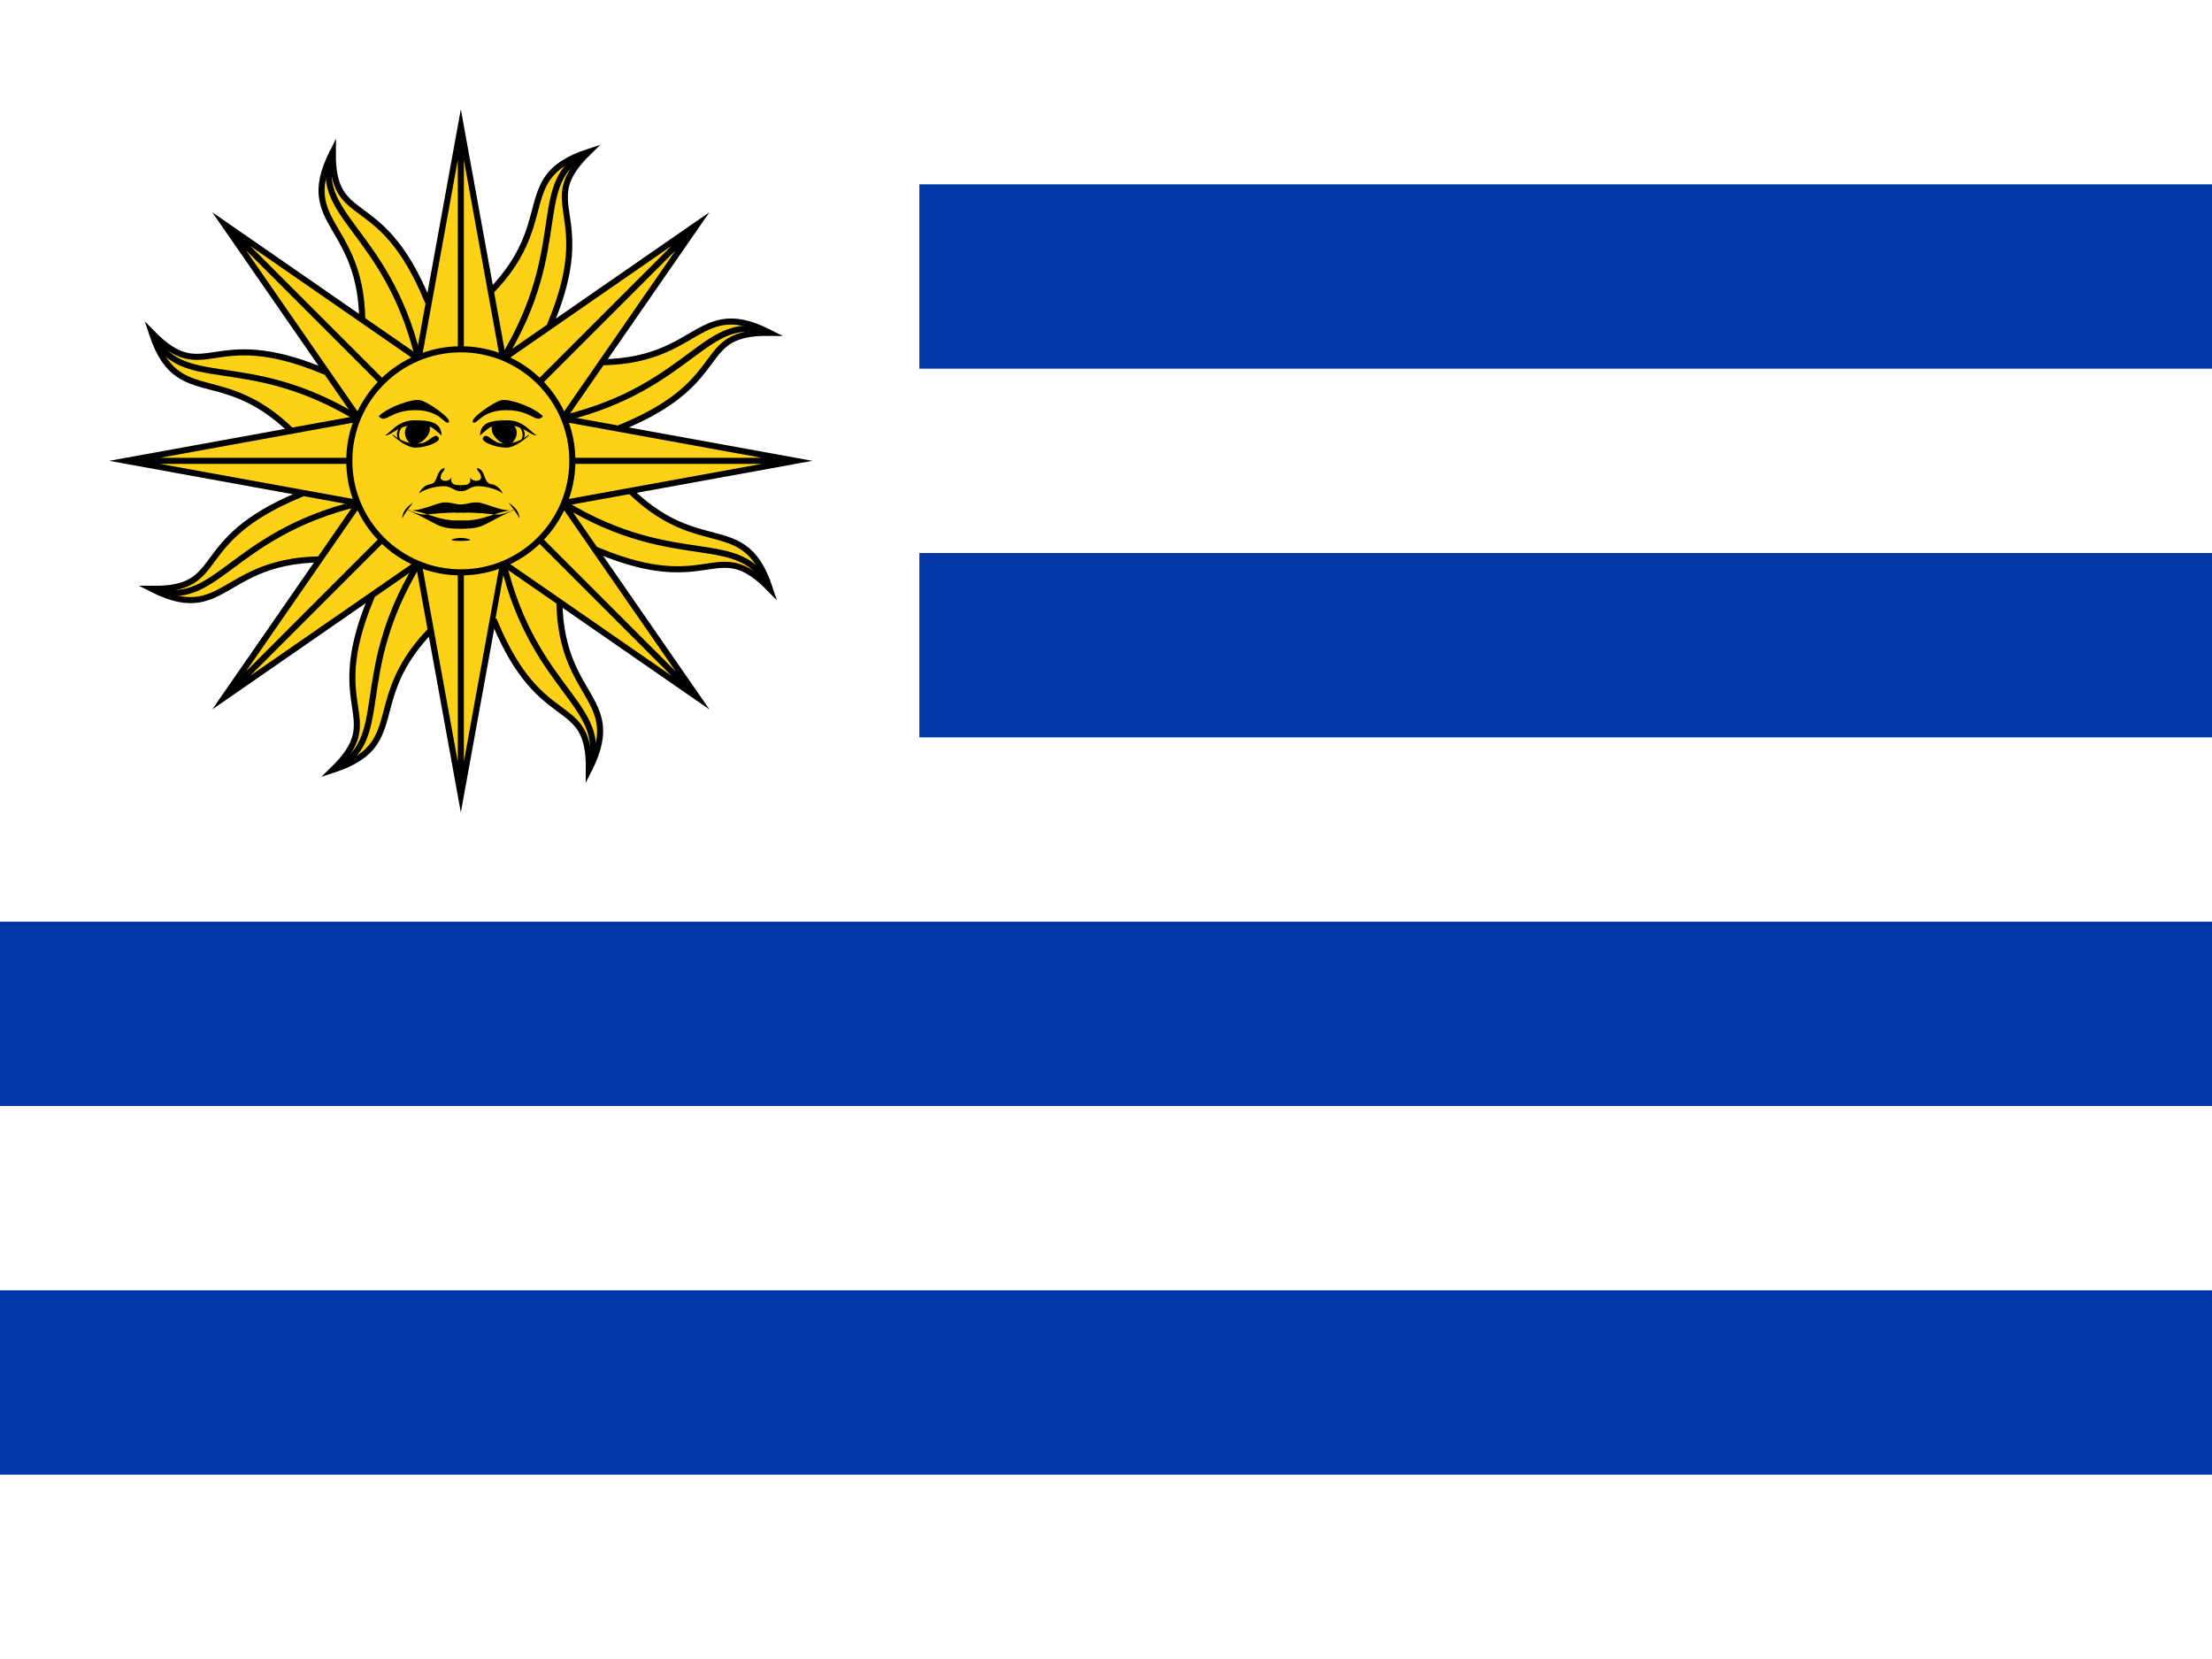
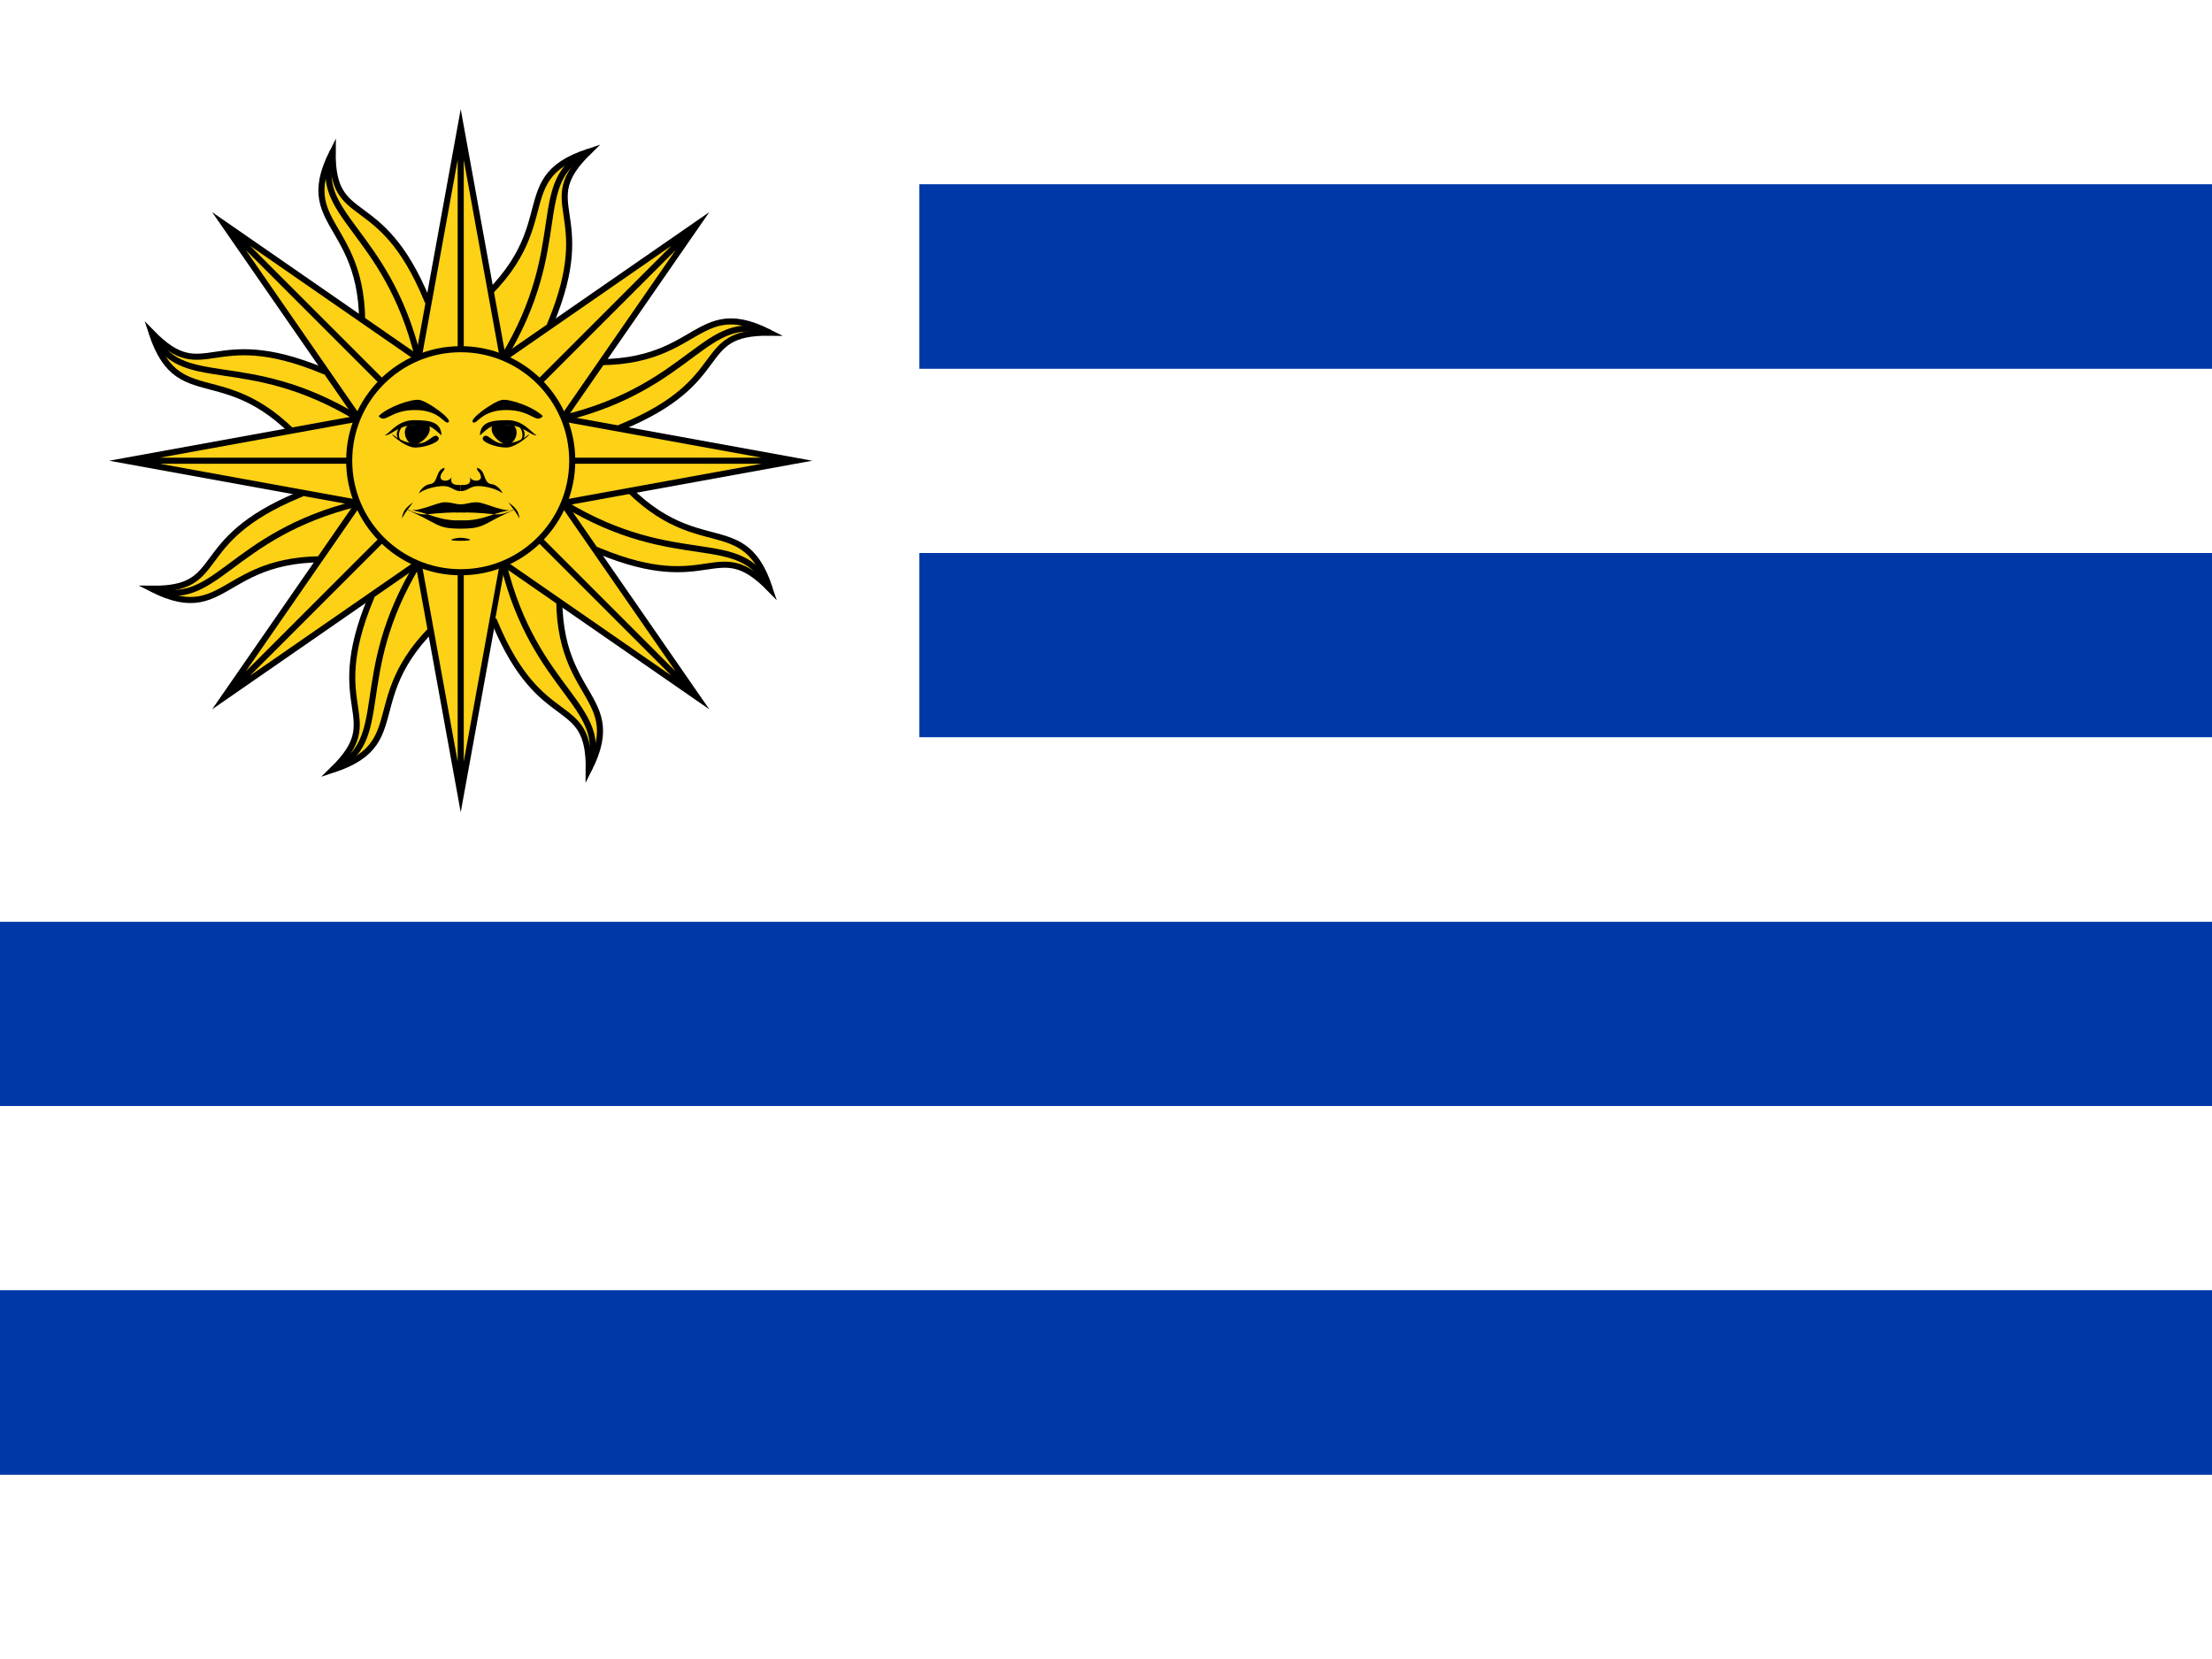
<svg xmlns="http://www.w3.org/2000/svg" xmlns:xlink="http://www.w3.org/1999/xlink" height="480" width="640" viewBox="0 0 640 480">
  <path fill="#fff" d="M0 0h640v480H0z" />
-   <path fill="#0038a8" d="M266 53.333h374v53.333H266zM266 160h374v53.333H266zM0 266.667h640V320H0zm0 106.666h640v53.333H0z" />
-   <g transform="translate(133.333 133.333) scale(2.93333)" stroke-miterlimit="20" fill="#fcd116" stroke="#000" stroke-width=".6">
+   <path fill="#0038a8" d="M266 53.3h374v53.4H266zm0 106.7h374v53.3H266zM0 266.7h640V320H0zm0 106.6h640v53.4H0z" />
+   <g transform="translate(133.3 133.3) scale(2.93333)" stroke-miterlimit="20" fill="#fcd116" stroke="#000" stroke-width=".6">
    <g id="c">
      <g id="b">
        <g id="a">
          <path d="M1.5 9L6 12c-8 13 1 15-6 21 3-7-3-5-3-17" stroke-linecap="square" transform="rotate(22.5)" />
          <path d="M0 11c-2 13 4.5 17 0 22" fill="none" transform="rotate(22.5)" />
          <path d="M0 0h6L0 33-6 0h6v33" />
        </g>
        <use height="100%" width="100%" xlink:href="#a" transform="rotate(45)" />
      </g>
      <use height="100%" width="100%" xlink:href="#b" transform="rotate(90)" />
    </g>
    <use height="100%" width="100%" xlink:href="#c" transform="scale(-1)" />
    <circle r="11" />
  </g>
-   <g transform="translate(133.333 133.333) scale(.29333)">
+   <g transform="translate(133.3 133.3) scale(.29333)">
    <g id="d">
      <path d="M81-44c-7 8-11-6-36-6S16-35 12-38s21-21 29-22 31 7 40 16m-29 9c7 6 1 19-6 19S26-28 32-36" />
      <path d="M19-26c1-12 11-14 27-14s23 12 29 15c-7 0-13-10-29-10s-16 0-27 10m3 2c4-6 9 6 20 6s17-3 24-8-10 12-21 12-26-6-23-10" />
      <path d="M56-17c13-7 5-17 0-19 2 2 10 12 0 19M0 43c6 0 8-2 16-2s27 11 38 7c-23 9-14 3-54 3h-5m63 6c-4-7-3-5-11-16 8 6 10 9 11 16M0 67c25 0 21-5 54-19-24 3-29 11-54 11h-5m5-29c7 0 9-5 17-5s19 3 24 7c1 1-3-8-11-9S25 9 16 7c0 4 3 3 4 9 0 5-9 5-11 0 2 8-4 8-9 8" />
    </g>
    <use height="100%" width="100%" xlink:href="#d" transform="scale(-1 1)" />
    <path d="M0 76c-5 0-18 3 0 3s5-3 0-3" />
  </g>
</svg>
